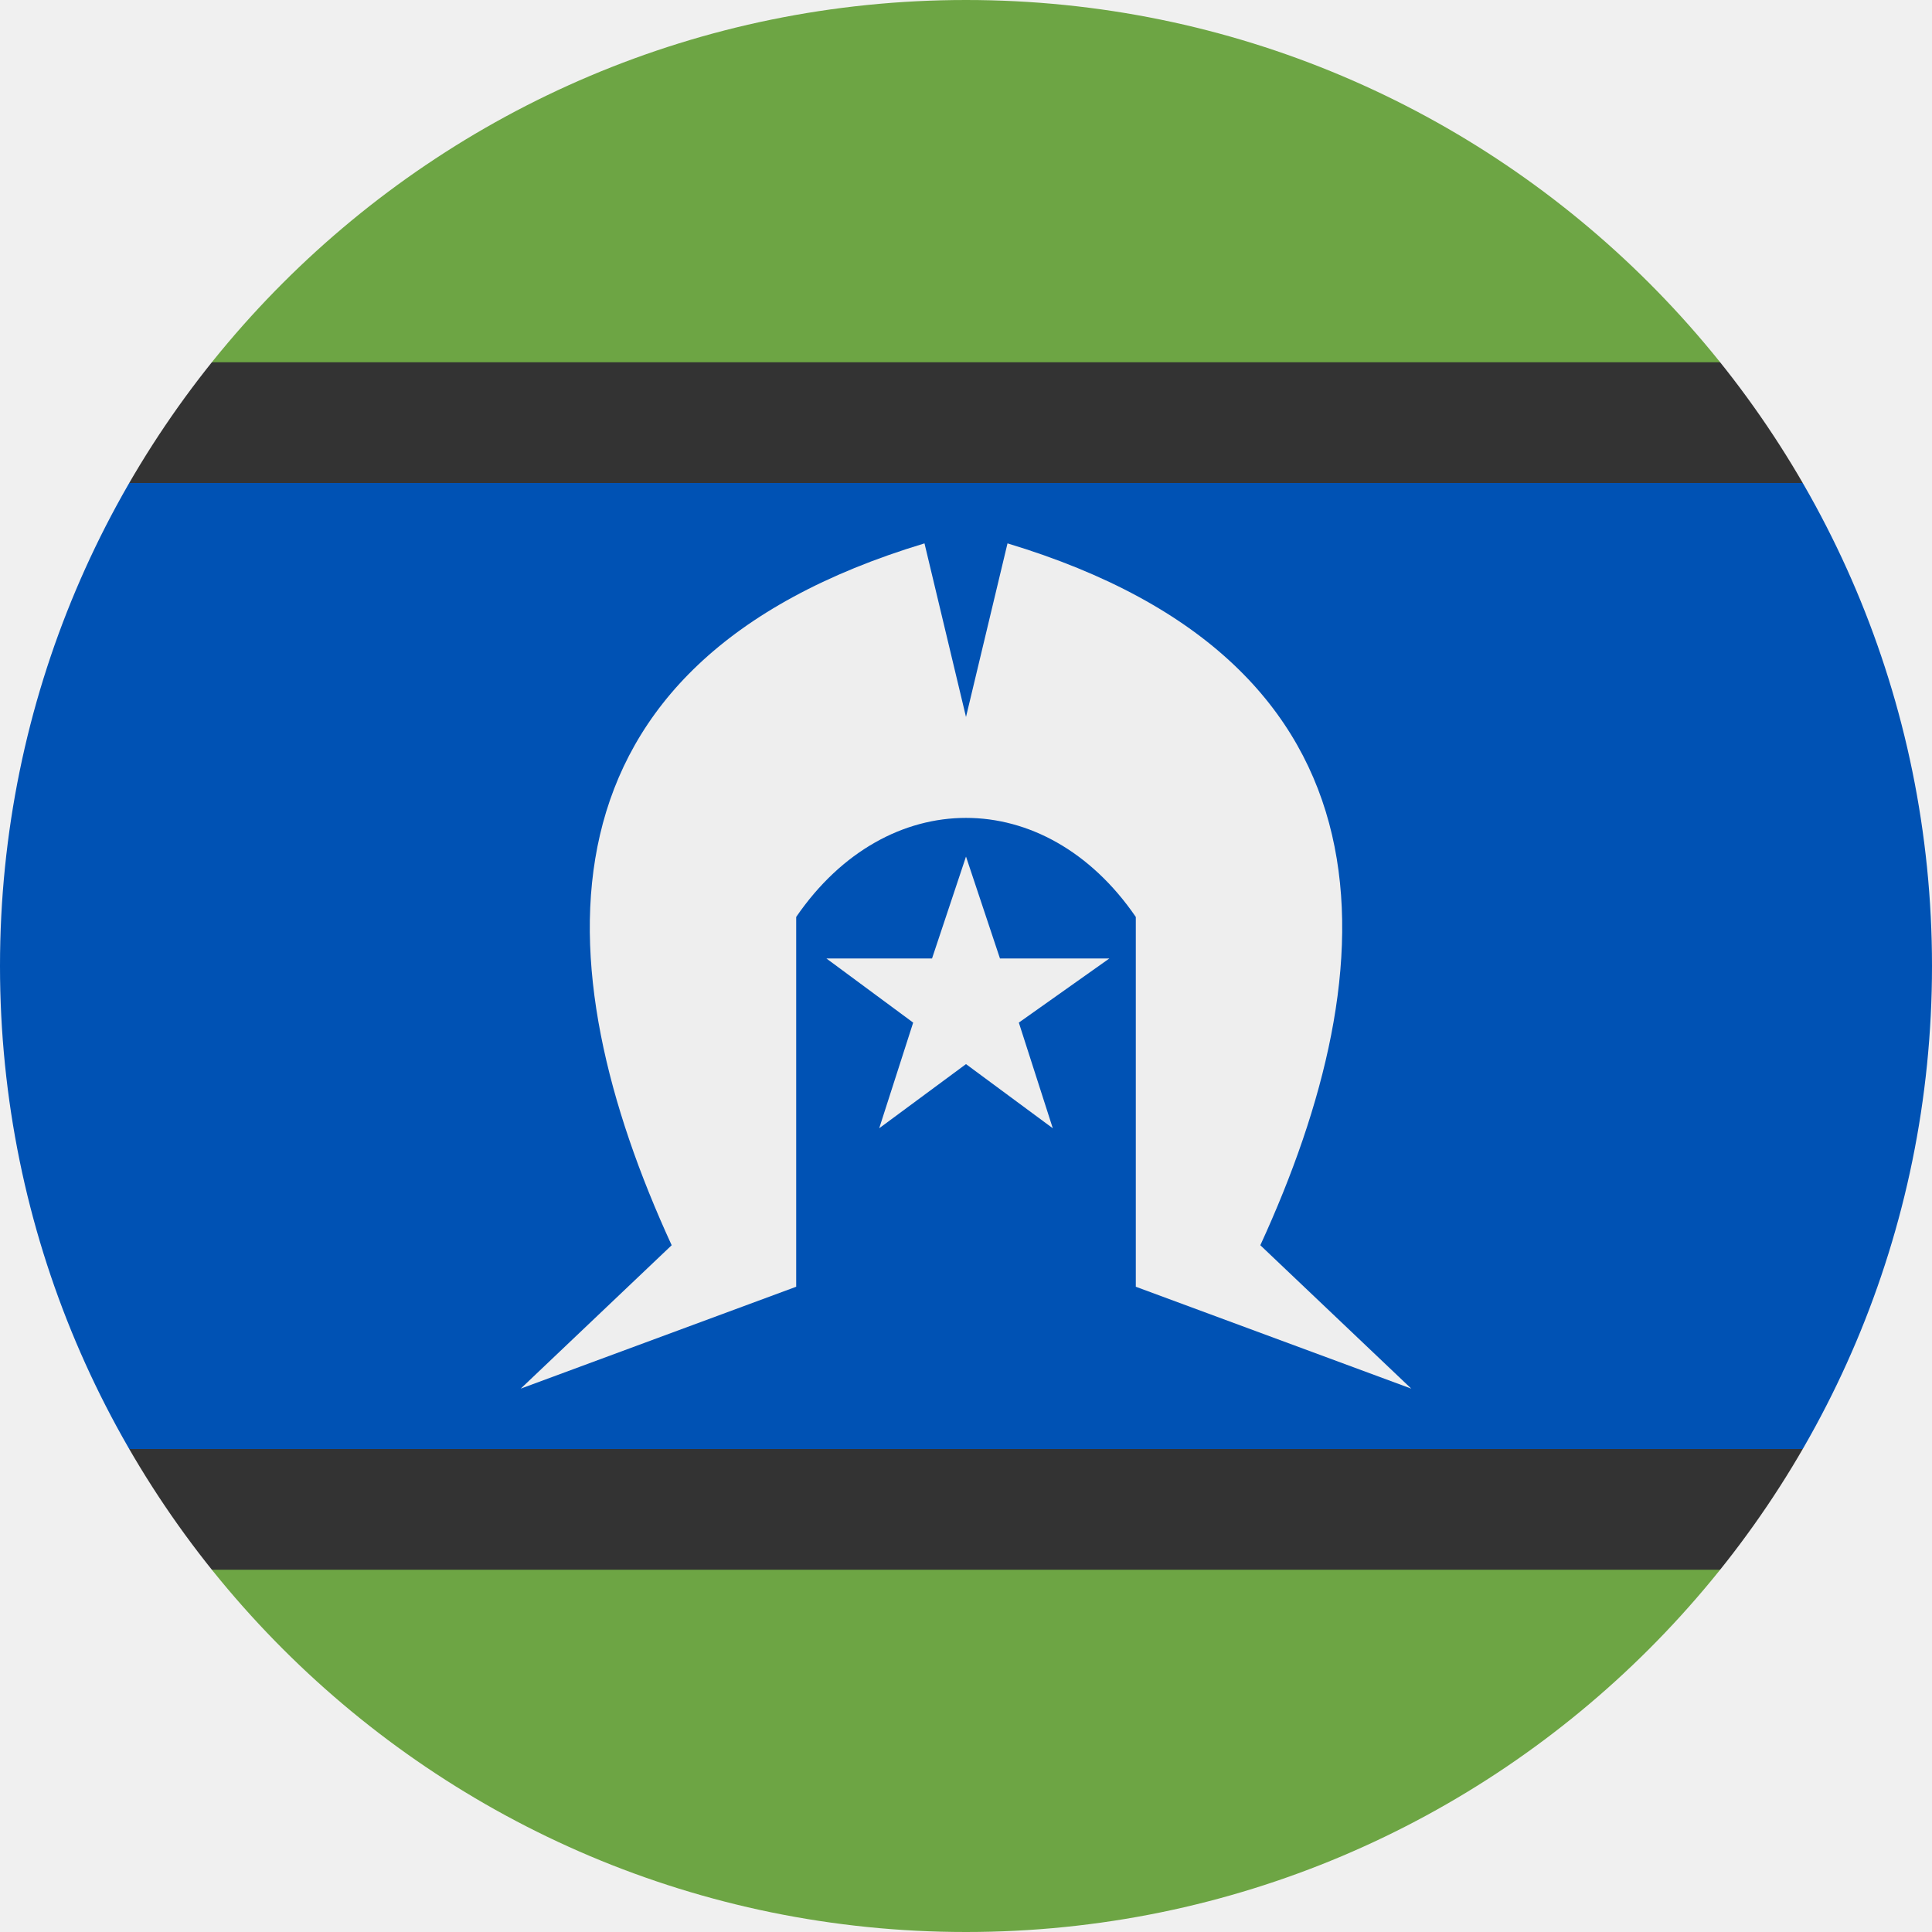
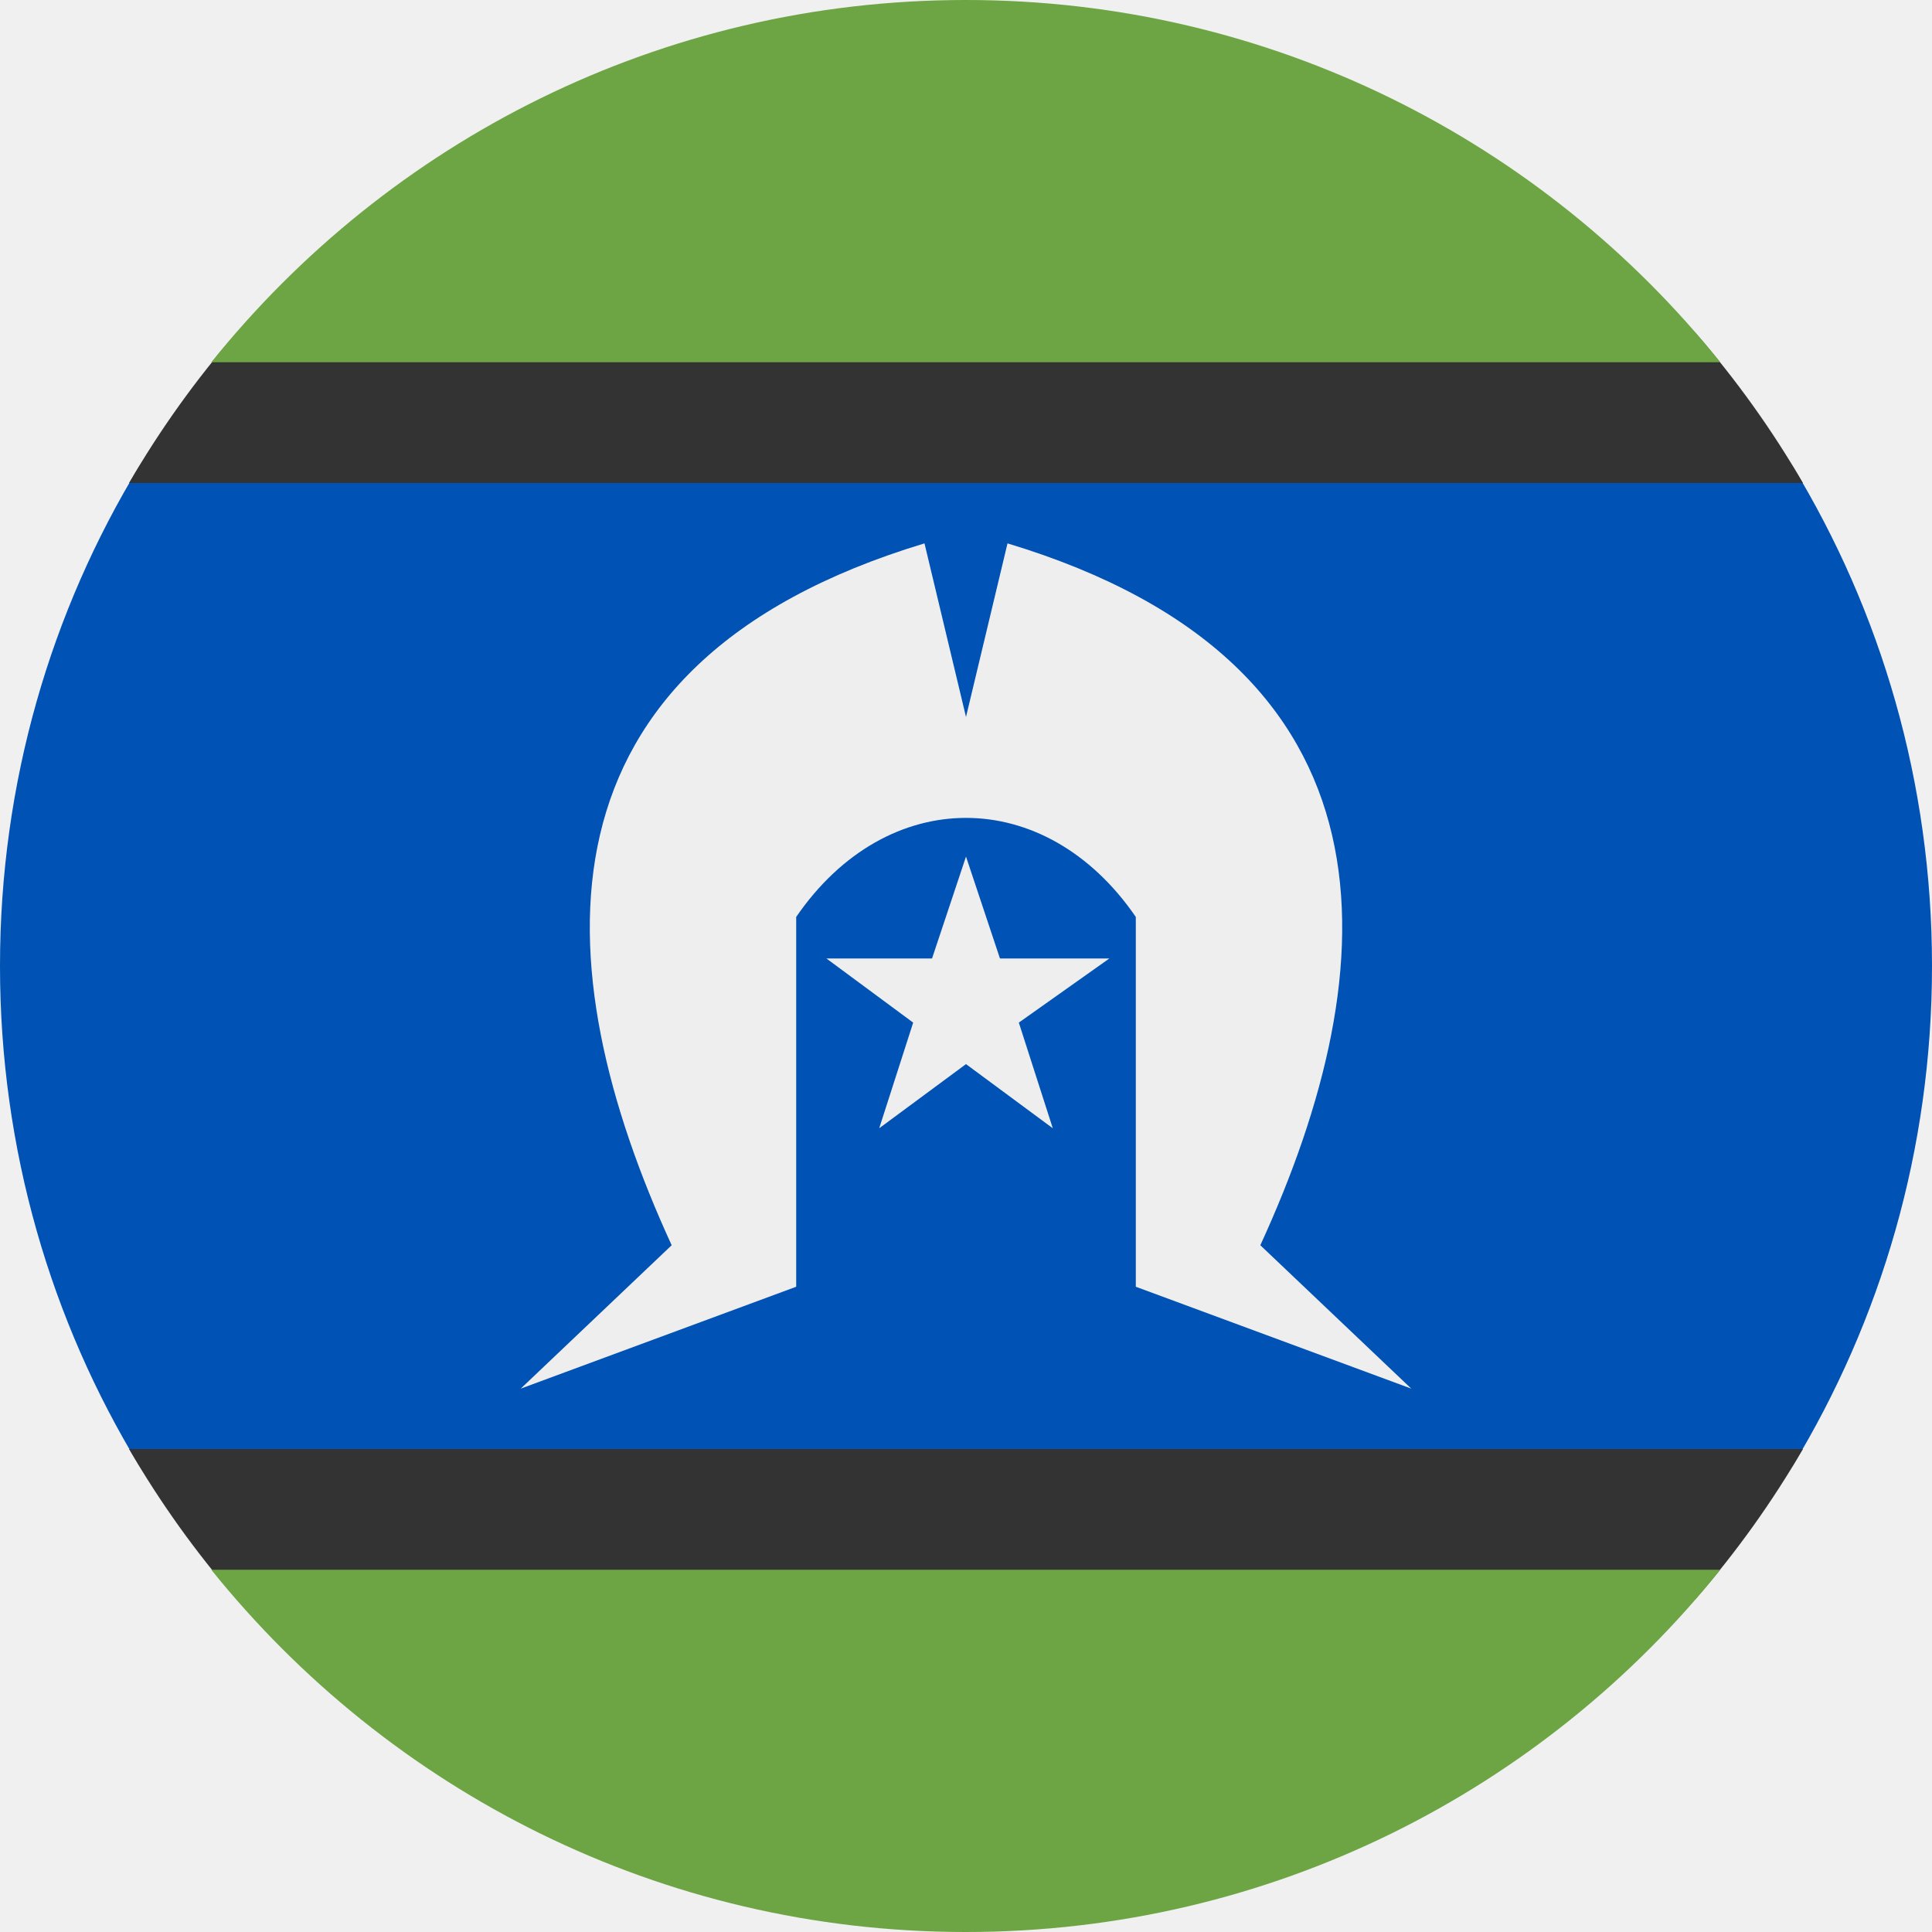
- <svg xmlns="http://www.w3.org/2000/svg" width="512" height="512" viewBox="0 0 512 512">
-   <mask id="a">
-     <circle cx="256" cy="256" r="256" fill="#fff" />
-   </mask>
-   <g mask="url(#a)">
-     <path fill="#0052b4" d="m0 128 256-32 256 32v256l-256 32L0 384Z" />
-     <path fill="#333" d="m0 96 256-32 256 32v32H0Z" />
-     <path fill="#6da544" d="M0 0h512v96H0Z" />
-     <path fill="#333" d="m0 416 256 32 256-32v-32H0Z" />
-     <path fill="#6da544" d="M0 512h512v-96H0Z" />
-     <path fill="#eee" d="M245 144c-106 32-101 112-67 186l-40 38 73-27v-98c24-35 66-35 90 0v98l73 27-40-38c34-74 39-154-67-186l-11 46-11-46zm11 83-9 27h-28l23 17-9 28 23-17 23 17-9-28 24-17h-29l-9-27z" />
+ <svg xmlns="http://www.w3.org/2000/svg" width="512" height="512" fill="none">
+   <g clip-path="url(#a)">
+     <path fill="#0052B4" d="M37 388.6 256 416l219-27.4c23.5-38.7 37-84 37-132.6 0-48.6-13.5-94-37-132.6L256 96 37 123.4C13.5 162 0 207.4 0 256c0 48.6 13.5 94 37 132.6Z" />
+     <path fill="#333" fill-rule="evenodd" d="M449.3 88.2a256.8 256.8 0 0 1 28.5 39.8H34.2a256.7 256.7 0 0 1 28.5-39.8L256 64l193.3 24.2ZM256 448 62.7 423.8A256.7 256.7 0 0 1 34.2 384h443.6a256.8 256.8 0 0 1-28.5 39.8L256 448Z" clip-rule="evenodd" />
+     <path fill="#6DA544" fill-rule="evenodd" d="M256 0c80.8 0 153 37.5 199.9 96H56C103 37.5 175 0 255.9 0Zm0 512c80.8 0 153-37.5 199.9-96H56c47 58.5 119 96 199.9 96Z" clip-rule="evenodd" />
+     <path fill="#EEE" d="M245 144c-106 32-101 112-67 186l-40 38 73-27v-98c24-35 66-35 90 0v98l73 27-40-38c34-74 39-154-67-186l-11 46-11-46Zm11 83-9 27h-28l23 17-9 28 23-17 23 17-9-28 24-17h-29l-9-27Z" />
  </g>
+   <defs>
+     <clipPath id="a">
+       <path fill="#fff" d="M0 0h512v512H0z" />
+     </clipPath>
+   </defs>
</svg>
